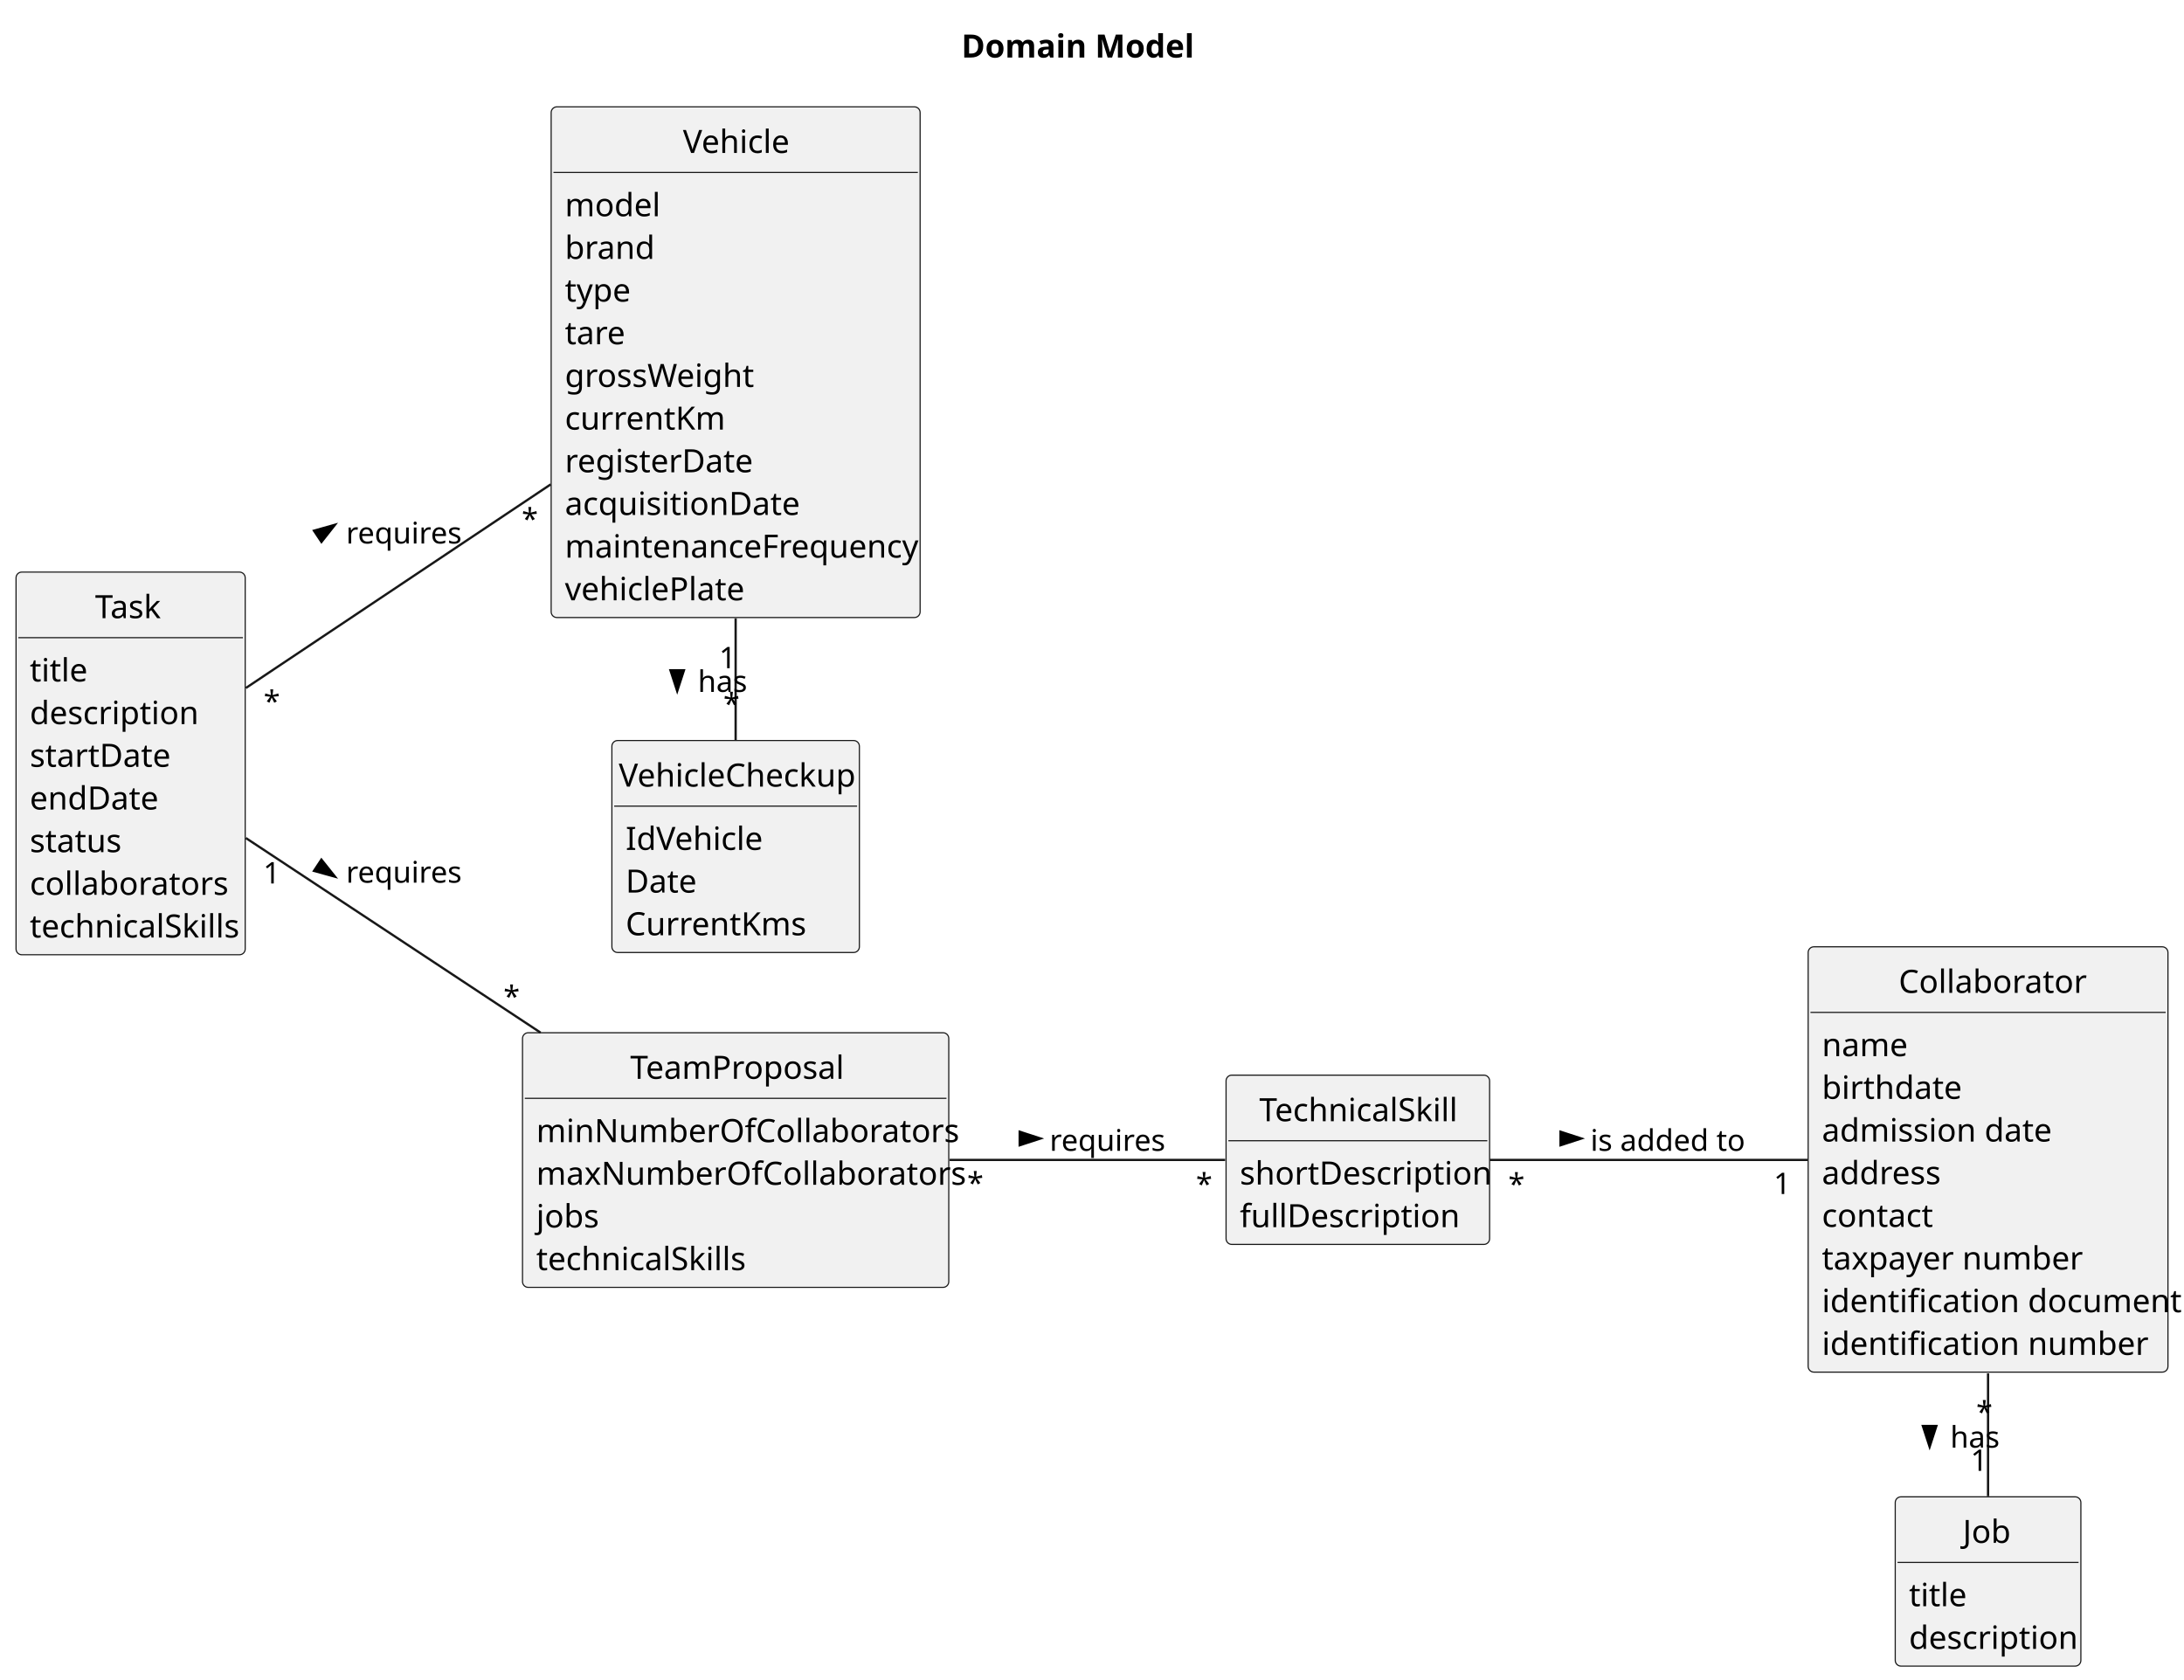
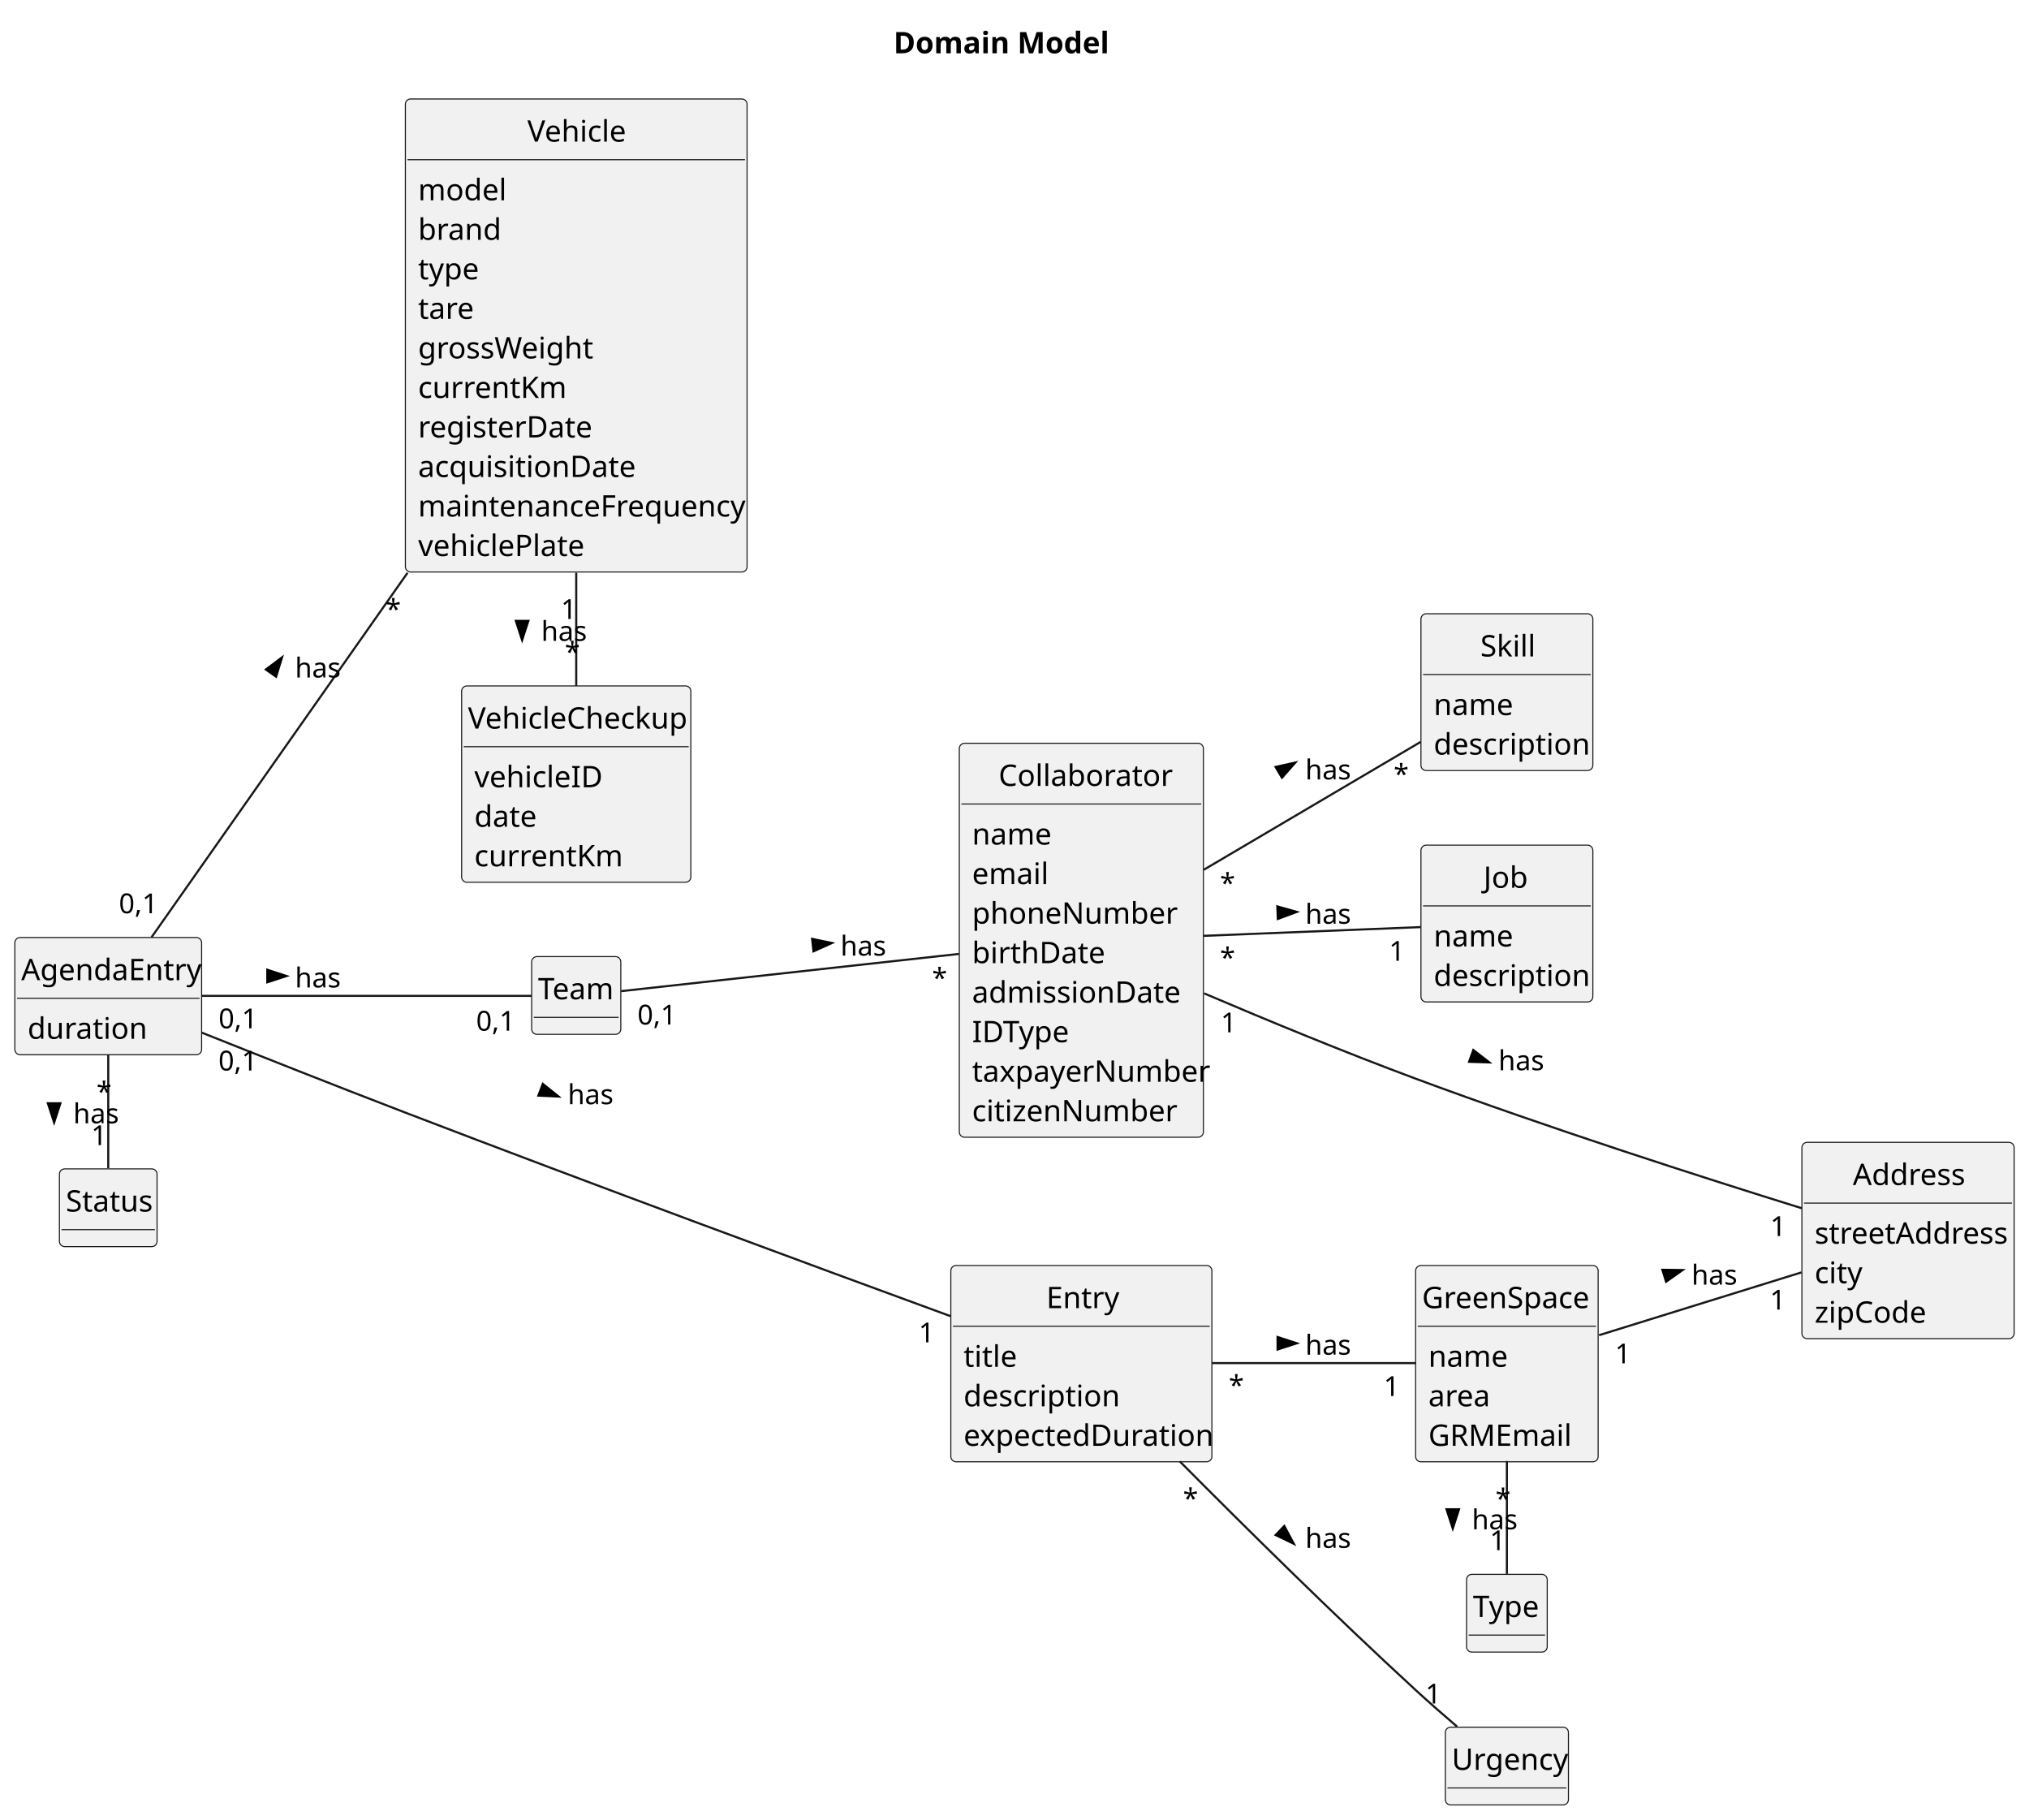
- <svg xmlns="http://www.w3.org/2000/svg" contentStyleType="text/css" height="733px" preserveAspectRatio="none" style="width:953px;height:733px;background:#FFFFFF;" version="1.1" viewBox="0 0 953 733" width="953px" zoomAndPan="magnify">
+ <svg xmlns="http://www.w3.org/2000/svg" contentStyleType="text/css" height="857px" preserveAspectRatio="none" style="width:956px;height:857px;background:#FFFFFF;" version="1.1" viewBox="0 0 956 857" width="956px" zoomAndPan="magnify">
  <defs />
  <g>
-     <text fill="#000000" font-family="sans-serif" font-size="14" font-weight="bold" lengthAdjust="spacing" textLength="100" x="419.5" y="25.107">Domain Model</text>
+     <text fill="#000000" font-family="sans-serif" font-size="14" font-weight="bold" lengthAdjust="spacing" textLength="100" x="421" y="25.107">Domain Model</text>
+     <g id="elem_Team">
+       <rect codeLine="13" fill="#F1F1F1" height="36.621" id="Team" rx="2.5" ry="2.5" style="stroke:#181818;stroke-width:0.5;" width="42" x="250.5" y="450.621" />
+       <text fill="#000000" font-family="sans-serif" font-size="14" lengthAdjust="spacing" textLength="36" x="253.5" y="470.728">Team</text>
+       <line style="stroke:#181818;stroke-width:0.5;" x1="251.5" x2="291.5" y1="479.242" y2="479.242" />
+     </g>
+     <g id="elem_Skill">
+       <rect codeLine="16" fill="#F1F1F1" height="73.863" id="Skill" rx="2.5" ry="2.5" style="stroke:#181818;stroke-width:0.5;" width="81" x="669.5" y="289.121" />
+       <text fill="#000000" font-family="sans-serif" font-size="14" lengthAdjust="spacing" textLength="25" x="697.5" y="309.228">Skill</text>
+       <line style="stroke:#181818;stroke-width:0.5;" x1="670.5" x2="749.5" y1="317.742" y2="317.742" />
+       <text fill="#000000" font-family="sans-serif" font-size="14" lengthAdjust="spacing" textLength="35" x="675.5" y="336.85">name</text>
+       <text fill="#000000" font-family="sans-serif" font-size="14" lengthAdjust="spacing" textLength="69" x="675.5" y="355.471">description</text>
+     </g>
+     <g id="elem_Job">
+       <rect codeLine="21" fill="#F1F1F1" height="73.863" id="Job" rx="2.5" ry="2.5" style="stroke:#181818;stroke-width:0.5;" width="81" x="669.5" y="398.121" />
+       <text fill="#000000" font-family="sans-serif" font-size="14" lengthAdjust="spacing" textLength="22" x="699" y="418.228">Job</text>
+       <line style="stroke:#181818;stroke-width:0.5;" x1="670.5" x2="749.5" y1="426.742" y2="426.742" />
+       <text fill="#000000" font-family="sans-serif" font-size="14" lengthAdjust="spacing" textLength="35" x="675.5" y="445.85">name</text>
+       <text fill="#000000" font-family="sans-serif" font-size="14" lengthAdjust="spacing" textLength="69" x="675.5" y="464.471">description</text>
+     </g>
+     <g id="elem_Collaborator">
+       <rect codeLine="26" fill="#F1F1F1" height="185.59" id="Collaborator" rx="2.5" ry="2.5" style="stroke:#181818;stroke-width:0.5;" width="115" x="452" y="350.121" />
+       <text fill="#000000" font-family="sans-serif" font-size="14" lengthAdjust="spacing" textLength="78" x="470.5" y="370.228">Collaborator</text>
+       <line style="stroke:#181818;stroke-width:0.5;" x1="453" x2="566" y1="378.742" y2="378.742" />
+       <text fill="#000000" font-family="sans-serif" font-size="14" lengthAdjust="spacing" textLength="35" x="458" y="397.85">name</text>
+       <text fill="#000000" font-family="sans-serif" font-size="14" lengthAdjust="spacing" textLength="33" x="458" y="416.471">email</text>
+       <text fill="#000000" font-family="sans-serif" font-size="14" lengthAdjust="spacing" textLength="89" x="458" y="435.092">phoneNumber</text>
+       <text fill="#000000" font-family="sans-serif" font-size="14" lengthAdjust="spacing" textLength="58" x="458" y="453.713">birthDate</text>
+       <text fill="#000000" font-family="sans-serif" font-size="14" lengthAdjust="spacing" textLength="93" x="458" y="472.334">admissionDate</text>
+       <text fill="#000000" font-family="sans-serif" font-size="14" lengthAdjust="spacing" textLength="45" x="458" y="490.955">IDType</text>
+       <text fill="#000000" font-family="sans-serif" font-size="14" lengthAdjust="spacing" textLength="103" x="458" y="509.576">taxpayerNumber</text>
+       <text fill="#000000" font-family="sans-serif" font-size="14" lengthAdjust="spacing" textLength="88" x="458" y="528.197">citizenNumber</text>
+     </g>
+     <g id="elem_Address">
+       <rect codeLine="38" fill="#F1F1F1" height="92.484" id="Address" rx="2.5" ry="2.5" style="stroke:#181818;stroke-width:0.5;" width="100" x="849" y="538.121" />
+       <text fill="#000000" font-family="sans-serif" font-size="14" lengthAdjust="spacing" textLength="52" x="873" y="558.229">Address</text>
+       <line style="stroke:#181818;stroke-width:0.5;" x1="850" x2="948" y1="566.742" y2="566.742" />
+       <text fill="#000000" font-family="sans-serif" font-size="14" lengthAdjust="spacing" textLength="88" x="855" y="585.85">streetAddress</text>
+       <text fill="#000000" font-family="sans-serif" font-size="14" lengthAdjust="spacing" textLength="21" x="855" y="604.471">city</text>
+       <text fill="#000000" font-family="sans-serif" font-size="14" lengthAdjust="spacing" textLength="51" x="855" y="623.092">zipCode</text>
+     </g>
    <g id="elem_VehicleCheckup">
-       <rect codeLine="14" fill="#F1F1F1" height="92.484" id="VehicleCheckup" rx="2.5" ry="2.5" style="stroke:#181818;stroke-width:0.5;" width="108" x="267" y="323.121" />
-       <text fill="#000000" font-family="sans-serif" font-size="14" lengthAdjust="spacing" textLength="102" x="270" y="343.228">VehicleCheckup</text>
-       <line style="stroke:#181818;stroke-width:0.5;" x1="268" x2="374" y1="351.742" y2="351.742" />
-       <text fill="#000000" font-family="sans-serif" font-size="14" lengthAdjust="spacing" textLength="57" x="273" y="370.85">IdVehicle</text>
-       <text fill="#000000" font-family="sans-serif" font-size="14" lengthAdjust="spacing" textLength="30" x="273" y="389.471">Date</text>
-       <text fill="#000000" font-family="sans-serif" font-size="14" lengthAdjust="spacing" textLength="75" x="273" y="408.092">CurrentKms</text>
-     </g>
-     <g id="elem_TechnicalSkill">
-       <rect codeLine="21" fill="#F1F1F1" height="73.863" id="TechnicalSkill" rx="2.5" ry="2.5" style="stroke:#181818;stroke-width:0.5;" width="115" x="535" y="469.121" />
-       <text fill="#000000" font-family="sans-serif" font-size="14" lengthAdjust="spacing" textLength="86" x="549.5" y="489.228">TechnicalSkill</text>
-       <line style="stroke:#181818;stroke-width:0.5;" x1="536" x2="649" y1="497.742" y2="497.742" />
-       <text fill="#000000" font-family="sans-serif" font-size="14" lengthAdjust="spacing" textLength="103" x="541" y="516.85">shortDescription</text>
-       <text fill="#000000" font-family="sans-serif" font-size="14" lengthAdjust="spacing" textLength="89" x="541" y="535.471">fullDescription</text>
-     </g>
-     <g id="elem_TeamProposal">
-       <rect codeLine="25" fill="#F1F1F1" height="111.106" id="TeamProposal" rx="2.5" ry="2.5" style="stroke:#181818;stroke-width:0.5;" width="186" x="228" y="450.621" />
-       <text fill="#000000" font-family="sans-serif" font-size="14" lengthAdjust="spacing" textLength="92" x="275" y="470.728">TeamProposal</text>
-       <line style="stroke:#181818;stroke-width:0.5;" x1="229" x2="413" y1="479.242" y2="479.242" />
-       <text fill="#000000" font-family="sans-serif" font-size="14" lengthAdjust="spacing" textLength="171" x="234" y="498.35">minNumberOfCollaborators</text>
-       <text fill="#000000" font-family="sans-serif" font-size="14" lengthAdjust="spacing" textLength="174" x="234" y="516.971">maxNumberOfCollaborators</text>
-       <text fill="#000000" font-family="sans-serif" font-size="14" lengthAdjust="spacing" textLength="26" x="234" y="535.592">jobs</text>
-       <text fill="#000000" font-family="sans-serif" font-size="14" lengthAdjust="spacing" textLength="88" x="234" y="554.213">technicalSkills</text>
-     </g>
-     <g id="elem_Task">
-       <rect codeLine="33" fill="#F1F1F1" height="166.969" id="Task" rx="2.5" ry="2.5" style="stroke:#181818;stroke-width:0.5;" width="100" x="7" y="249.621" />
-       <text fill="#000000" font-family="sans-serif" font-size="14" lengthAdjust="spacing" textLength="31" x="41.5" y="269.728">Task</text>
-       <line style="stroke:#181818;stroke-width:0.5;" x1="8" x2="106" y1="278.242" y2="278.242" />
-       <text fill="#000000" font-family="sans-serif" font-size="14" lengthAdjust="spacing" textLength="22" x="13" y="297.35">title</text>
-       <text fill="#000000" font-family="sans-serif" font-size="14" lengthAdjust="spacing" textLength="69" x="13" y="315.971">description</text>
-       <text fill="#000000" font-family="sans-serif" font-size="14" lengthAdjust="spacing" textLength="58" x="13" y="334.592">startDate</text>
-       <text fill="#000000" font-family="sans-serif" font-size="14" lengthAdjust="spacing" textLength="54" x="13" y="353.213">endDate</text>
-       <text fill="#000000" font-family="sans-serif" font-size="14" lengthAdjust="spacing" textLength="38" x="13" y="371.834">status</text>
-       <text fill="#000000" font-family="sans-serif" font-size="14" lengthAdjust="spacing" textLength="82" x="13" y="390.455">collaborators</text>
-       <text fill="#000000" font-family="sans-serif" font-size="14" lengthAdjust="spacing" textLength="88" x="13" y="409.076">technicalSkills</text>
+       <rect codeLine="44" fill="#F1F1F1" height="92.484" id="VehicleCheckup" rx="2.5" ry="2.5" style="stroke:#181818;stroke-width:0.5;" width="108" x="217.5" y="323.121" />
+       <text fill="#000000" font-family="sans-serif" font-size="14" lengthAdjust="spacing" textLength="102" x="220.5" y="343.228">VehicleCheckup</text>
+       <line style="stroke:#181818;stroke-width:0.5;" x1="218.5" x2="324.5" y1="351.742" y2="351.742" />
+       <text fill="#000000" font-family="sans-serif" font-size="14" lengthAdjust="spacing" textLength="57" x="223.5" y="370.85">vehicleID</text>
+       <text fill="#000000" font-family="sans-serif" font-size="14" lengthAdjust="spacing" textLength="28" x="223.5" y="389.471">date</text>
+       <text fill="#000000" font-family="sans-serif" font-size="14" lengthAdjust="spacing" textLength="65" x="223.5" y="408.092">currentKm</text>
    </g>
    <g id="elem_Vehicle">
-       <rect codeLine="44" fill="#F1F1F1" height="222.832" id="Vehicle" rx="2.5" ry="2.5" style="stroke:#181818;stroke-width:0.5;" width="161" x="240.5" y="46.621" />
-       <text fill="#000000" font-family="sans-serif" font-size="14" lengthAdjust="spacing" textLength="46" x="298" y="66.728">Vehicle</text>
-       <line style="stroke:#181818;stroke-width:0.5;" x1="241.5" x2="400.5" y1="75.242" y2="75.242" />
-       <text fill="#000000" font-family="sans-serif" font-size="14" lengthAdjust="spacing" textLength="38" x="246.5" y="94.35">model</text>
-       <text fill="#000000" font-family="sans-serif" font-size="14" lengthAdjust="spacing" textLength="37" x="246.5" y="112.971">brand</text>
-       <text fill="#000000" font-family="sans-serif" font-size="14" lengthAdjust="spacing" textLength="27" x="246.5" y="131.592">type</text>
-       <text fill="#000000" font-family="sans-serif" font-size="14" lengthAdjust="spacing" textLength="25" x="246.5" y="150.213">tare</text>
-       <text fill="#000000" font-family="sans-serif" font-size="14" lengthAdjust="spacing" textLength="79" x="246.5" y="168.834">grossWeight</text>
-       <text fill="#000000" font-family="sans-serif" font-size="14" lengthAdjust="spacing" textLength="65" x="246.5" y="187.455">currentKm</text>
-       <text fill="#000000" font-family="sans-serif" font-size="14" lengthAdjust="spacing" textLength="78" x="246.5" y="206.076">registerDate</text>
-       <text fill="#000000" font-family="sans-serif" font-size="14" lengthAdjust="spacing" textLength="97" x="246.5" y="224.697">acquisitionDate</text>
-       <text fill="#000000" font-family="sans-serif" font-size="14" lengthAdjust="spacing" textLength="149" x="246.5" y="243.318">maintenanceFrequency</text>
-       <text fill="#000000" font-family="sans-serif" font-size="14" lengthAdjust="spacing" textLength="76" x="246.5" y="261.94">vehiclePlate</text>
+       <rect codeLine="50" fill="#F1F1F1" height="222.832" id="Vehicle" rx="2.5" ry="2.5" style="stroke:#181818;stroke-width:0.5;" width="161" x="191" y="46.621" />
+       <text fill="#000000" font-family="sans-serif" font-size="14" lengthAdjust="spacing" textLength="46" x="248.5" y="66.728">Vehicle</text>
+       <line style="stroke:#181818;stroke-width:0.5;" x1="192" x2="351" y1="75.242" y2="75.242" />
+       <text fill="#000000" font-family="sans-serif" font-size="14" lengthAdjust="spacing" textLength="38" x="197" y="94.35">model</text>
+       <text fill="#000000" font-family="sans-serif" font-size="14" lengthAdjust="spacing" textLength="37" x="197" y="112.971">brand</text>
+       <text fill="#000000" font-family="sans-serif" font-size="14" lengthAdjust="spacing" textLength="27" x="197" y="131.592">type</text>
+       <text fill="#000000" font-family="sans-serif" font-size="14" lengthAdjust="spacing" textLength="25" x="197" y="150.213">tare</text>
+       <text fill="#000000" font-family="sans-serif" font-size="14" lengthAdjust="spacing" textLength="79" x="197" y="168.834">grossWeight</text>
+       <text fill="#000000" font-family="sans-serif" font-size="14" lengthAdjust="spacing" textLength="65" x="197" y="187.455">currentKm</text>
+       <text fill="#000000" font-family="sans-serif" font-size="14" lengthAdjust="spacing" textLength="78" x="197" y="206.076">registerDate</text>
+       <text fill="#000000" font-family="sans-serif" font-size="14" lengthAdjust="spacing" textLength="97" x="197" y="224.697">acquisitionDate</text>
+       <text fill="#000000" font-family="sans-serif" font-size="14" lengthAdjust="spacing" textLength="149" x="197" y="243.318">maintenanceFrequency</text>
+       <text fill="#000000" font-family="sans-serif" font-size="14" lengthAdjust="spacing" textLength="76" x="197" y="261.94">vehiclePlate</text>
    </g>
-     <g id="elem_Job">
-       <rect codeLine="57" fill="#F1F1F1" height="73.863" id="Job" rx="2.5" ry="2.5" style="stroke:#181818;stroke-width:0.5;" width="81" x="827" y="653.121" />
-       <text fill="#000000" font-family="sans-serif" font-size="14" lengthAdjust="spacing" textLength="22" x="856.5" y="673.229">Job</text>
-       <line style="stroke:#181818;stroke-width:0.5;" x1="828" x2="907" y1="681.742" y2="681.742" />
-       <text fill="#000000" font-family="sans-serif" font-size="14" lengthAdjust="spacing" textLength="22" x="833" y="700.85">title</text>
-       <text fill="#000000" font-family="sans-serif" font-size="14" lengthAdjust="spacing" textLength="69" x="833" y="719.471">description</text>
+     <g id="elem_GreenSpace">
+       <rect codeLine="63" fill="#F1F1F1" height="92.484" id="GreenSpace" rx="2.5" ry="2.5" style="stroke:#181818;stroke-width:0.5;" width="86" x="667" y="596.121" />
+       <text fill="#000000" font-family="sans-serif" font-size="14" lengthAdjust="spacing" textLength="80" x="670" y="616.229">GreenSpace</text>
+       <line style="stroke:#181818;stroke-width:0.5;" x1="668" x2="752" y1="624.742" y2="624.742" />
+       <text fill="#000000" font-family="sans-serif" font-size="14" lengthAdjust="spacing" textLength="35" x="673" y="643.85">name</text>
+       <text fill="#000000" font-family="sans-serif" font-size="14" lengthAdjust="spacing" textLength="29" x="673" y="662.471">area</text>
+       <text fill="#000000" font-family="sans-serif" font-size="14" lengthAdjust="spacing" textLength="66" x="673" y="681.092">GRMEmail</text>
    </g>
-     <g id="elem_Collaborator">
-       <rect codeLine="62" fill="#F1F1F1" height="185.59" id="Collaborator" rx="2.5" ry="2.5" style="stroke:#181818;stroke-width:0.5;" width="157" x="789" y="413.121" />
-       <text fill="#000000" font-family="sans-serif" font-size="14" lengthAdjust="spacing" textLength="78" x="828.5" y="433.228">Collaborator</text>
-       <line style="stroke:#181818;stroke-width:0.5;" x1="790" x2="945" y1="441.742" y2="441.742" />
-       <text fill="#000000" font-family="sans-serif" font-size="14" lengthAdjust="spacing" textLength="35" x="795" y="460.85">name</text>
-       <text fill="#000000" font-family="sans-serif" font-size="14" lengthAdjust="spacing" textLength="56" x="795" y="479.471">birthdate</text>
-       <text fill="#000000" font-family="sans-serif" font-size="14" lengthAdjust="spacing" textLength="95" x="795" y="498.092">admission date</text>
-       <text fill="#000000" font-family="sans-serif" font-size="14" lengthAdjust="spacing" textLength="51" x="795" y="516.713">address</text>
-       <text fill="#000000" font-family="sans-serif" font-size="14" lengthAdjust="spacing" textLength="46" x="795" y="535.334">contact</text>
-       <text fill="#000000" font-family="sans-serif" font-size="14" lengthAdjust="spacing" textLength="106" x="795" y="553.955">taxpayer number</text>
-       <text fill="#000000" font-family="sans-serif" font-size="14" lengthAdjust="spacing" textLength="145" x="795" y="572.576">identification document</text>
-       <text fill="#000000" font-family="sans-serif" font-size="14" lengthAdjust="spacing" textLength="131" x="795" y="591.197">identification number</text>
+     <g id="elem_AgendaEntry">
+       <rect codeLine="69" fill="#F1F1F1" height="55.242" id="AgendaEntry" rx="2.5" ry="2.5" style="stroke:#181818;stroke-width:0.5;" width="88" x="7" y="441.621" />
+       <text fill="#000000" font-family="sans-serif" font-size="14" lengthAdjust="spacing" textLength="82" x="10" y="461.728">AgendaEntry</text>
+       <line style="stroke:#181818;stroke-width:0.5;" x1="8" x2="94" y1="470.242" y2="470.242" />
+       <text fill="#000000" font-family="sans-serif" font-size="14" lengthAdjust="spacing" textLength="52" x="13" y="489.35">duration</text>
    </g>
-     <g id="link_Task_Vehicle">
-       <path codeLine="73" d="M107.28,300.201 C144.71,275.201 196.96,240.311 240.3,211.351 " fill="none" id="Task-Vehicle" style="stroke:#181818;stroke-width:1.0;" />
-       <polygon fill="#000000" points="146.158,228.989,137.004,231.57,140.269,236.457,146.158,228.989" style="stroke:#000000;stroke-width:1.0;" />
-       <text fill="#000000" font-family="sans-serif" font-size="13" lengthAdjust="spacing" textLength="46" x="151" y="237.149">requires</text>
-       <text fill="#000000" font-family="sans-serif" font-size="13" lengthAdjust="spacing" textLength="5" x="115.032" y="310.666">*</text>
-       <text fill="#000000" font-family="sans-serif" font-size="13" lengthAdjust="spacing" textLength="5" x="227.63" y="231.091">*</text>
+     <g id="elem_Entry">
+       <rect codeLine="74" fill="#F1F1F1" height="92.484" id="Entry" rx="2.5" ry="2.5" style="stroke:#181818;stroke-width:0.5;" width="123" x="448" y="596.121" />
+       <text fill="#000000" font-family="sans-serif" font-size="14" lengthAdjust="spacing" textLength="33" x="493" y="616.229">Entry</text>
+       <line style="stroke:#181818;stroke-width:0.5;" x1="449" x2="570" y1="624.742" y2="624.742" />
+       <text fill="#000000" font-family="sans-serif" font-size="14" lengthAdjust="spacing" textLength="22" x="454" y="643.85">title</text>
+       <text fill="#000000" font-family="sans-serif" font-size="14" lengthAdjust="spacing" textLength="69" x="454" y="662.471">description</text>
+       <text fill="#000000" font-family="sans-serif" font-size="14" lengthAdjust="spacing" textLength="111" x="454" y="681.092">expectedDuration</text>
    </g>
-     <g id="link_Task_TeamProposal">
-       <path codeLine="75" d="M107.28,365.661 C143.45,389.541 193.46,422.561 235.9,450.591 " fill="none" id="Task-TeamProposal" style="stroke:#181818;stroke-width:1.0;" />
-       <polygon fill="#000000" points="146.172,382.522,140.244,375.085,137.005,379.99,146.172,382.522" style="stroke:#000000;stroke-width:1.0;" />
-       <text fill="#000000" font-family="sans-serif" font-size="13" lengthAdjust="spacing" textLength="46" x="151" y="385.149">requires</text>
-       <text fill="#000000" font-family="sans-serif" font-size="13" lengthAdjust="spacing" textLength="7" x="114.843" y="385.483">1</text>
-       <text fill="#000000" font-family="sans-serif" font-size="13" lengthAdjust="spacing" textLength="5" x="219.676" y="439.428">*</text>
+     <g id="elem_Type">
+       <rect fill="#F1F1F1" height="36.621" id="Type" rx="2.5" ry="2.5" style="stroke:#181818;stroke-width:0.5;" width="38" x="691" y="741.621" />
+       <text fill="#000000" font-family="sans-serif" font-size="14" lengthAdjust="spacing" textLength="32" x="694" y="761.729">Type</text>
+       <line style="stroke:#181818;stroke-width:0.5;" x1="692" x2="728" y1="770.242" y2="770.242" />
    </g>
-     <g id="link_TeamProposal_TechnicalSkill">
-       <path codeLine="77" d="M414.37,506.121 C454.29,506.121 499.74,506.121 534.6,506.121 " fill="none" id="TeamProposal-TechnicalSkill" style="stroke:#181818;stroke-width:1.0;" />
-       <polygon fill="#000000" points="454,496.767,444.955,493.828,444.955,499.705,454,496.767" style="stroke:#000000;stroke-width:1.0;" />
-       <text fill="#000000" font-family="sans-serif" font-size="13" lengthAdjust="spacing" textLength="46" x="458" y="502.149">requires</text>
-       <text fill="#000000" font-family="sans-serif" font-size="13" lengthAdjust="spacing" textLength="5" x="422.01" y="520.834">*</text>
-       <text fill="#000000" font-family="sans-serif" font-size="13" lengthAdjust="spacing" textLength="5" x="521.861" y="521.266">*</text>
+     <g id="elem_Urgency">
+       <rect fill="#F1F1F1" height="36.621" id="Urgency" rx="2.5" ry="2.5" style="stroke:#181818;stroke-width:0.5;" width="58" x="681" y="813.621" />
+       <text fill="#000000" font-family="sans-serif" font-size="14" lengthAdjust="spacing" textLength="52" x="684" y="833.729">Urgency</text>
+       <line style="stroke:#181818;stroke-width:0.5;" x1="682" x2="738" y1="842.242" y2="842.242" />
+     </g>
+     <g id="elem_Status">
+       <rect fill="#F1F1F1" height="36.621" id="Status" rx="2.5" ry="2.5" style="stroke:#181818;stroke-width:0.5;" width="46" x="28" y="550.621" />
+       <text fill="#000000" font-family="sans-serif" font-size="14" lengthAdjust="spacing" textLength="40" x="31" y="570.729">Status</text>
+       <line style="stroke:#181818;stroke-width:0.5;" x1="29" x2="73" y1="579.242" y2="579.242" />
+     </g>
+     <g id="link_Team_Collaborator">
+       <path codeLine="80" d="M292.62,466.901 C327.51,463.061 400.42,455.031 451.83,449.361 " fill="none" id="Team-Collaborator" style="stroke:#181818;stroke-width:1.0;" />
+       <polygon fill="#000000" points="391.97,444.219,382.657,442.288,383.301,448.131,391.97,444.219" style="stroke:#000000;stroke-width:1.0;" />
+       <text fill="#000000" font-family="sans-serif" font-size="13" lengthAdjust="spacing" textLength="21" x="396" y="450.149">has</text>
+       <text fill="#000000" font-family="sans-serif" font-size="13" lengthAdjust="spacing" textLength="18" x="300.338" y="482.625">0,1</text>
+       <text fill="#000000" font-family="sans-serif" font-size="13" lengthAdjust="spacing" textLength="5" x="439.121" y="465.323">*</text>
+     </g>
+     <g id="link_Collaborator_Address">
+       <path codeLine="81" d="M567.32,467.941 C596.84,480.521 633.63,495.721 667,508.121 C729.13,531.211 801.94,554.561 848.96,569.171 " fill="none" id="Collaborator-Address" style="stroke:#181818;stroke-width:1.0;" />
+       <polygon fill="#000000" points="701.705,500.458,694.187,494.633,692.199,500.164,701.705,500.458" style="stroke:#000000;stroke-width:1.0;" />
+       <text fill="#000000" font-family="sans-serif" font-size="13" lengthAdjust="spacing" textLength="21" x="706" y="504.149">has</text>
+       <text fill="#000000" font-family="sans-serif" font-size="13" lengthAdjust="spacing" textLength="7" x="575.177" y="486.284">1</text>
+       <text fill="#000000" font-family="sans-serif" font-size="13" lengthAdjust="spacing" textLength="7" x="834.096" y="582.238">1</text>
+     </g>
+     <g id="link_Collaborator_Job">
+       <path codeLine="82" d="M567.12,440.841 C599.78,439.521 640.04,437.901 669.32,436.721 " fill="none" id="Collaborator-Job" style="stroke:#181818;stroke-width:1.0;" />
+       <polygon fill="#000000" points="610.996,429.565,601.84,426.993,602.077,432.866,610.996,429.565" style="stroke:#000000;stroke-width:1.0;" />
+       <text fill="#000000" font-family="sans-serif" font-size="13" lengthAdjust="spacing" textLength="21" x="615" y="435.149">has</text>
+       <text fill="#000000" font-family="sans-serif" font-size="13" lengthAdjust="spacing" textLength="5" x="574.823" y="455.711">*</text>
+       <text fill="#000000" font-family="sans-serif" font-size="13" lengthAdjust="spacing" textLength="7" x="654.45" y="452.587">1</text>
+     </g>
+     <g id="link_Collaborator_Skill">
+       <path codeLine="83" d="M567.12,409.751 C599.78,390.501 640.04,366.771 669.32,349.511 " fill="none" id="Collaborator-Skill" style="stroke:#181818;stroke-width:1.0;" />
+       <polygon fill="#000000" points="610.307,359.228,601.023,361.289,604.008,366.353,610.307,359.228" style="stroke:#000000;stroke-width:1.0;" />
+       <text fill="#000000" font-family="sans-serif" font-size="13" lengthAdjust="spacing" textLength="21" x="615" y="367.149">has</text>
+       <text fill="#000000" font-family="sans-serif" font-size="13" lengthAdjust="spacing" textLength="5" x="574.823" y="420.638">*</text>
+       <text fill="#000000" font-family="sans-serif" font-size="13" lengthAdjust="spacing" textLength="5" x="656.629" y="369.258">*</text>
    </g>
    <g id="link_Vehicle_VehicleCheckup">
-       <path codeLine="81" d="M321,269.821 C321,288.641 321,307.191 321,323.081 " fill="none" id="Vehicle-VehicleCheckup" style="stroke:#181818;stroke-width:1.0;" />
-       <polygon fill="#000000" points="295.5,301.517,298.439,292.471,292.561,292.471,295.5,301.517" style="stroke:#000000;stroke-width:1.0;" />
-       <text fill="#000000" font-family="sans-serif" font-size="13" lengthAdjust="spacing" textLength="21" x="304.5" y="301.899">has</text>
-       <text fill="#000000" font-family="sans-serif" font-size="13" lengthAdjust="spacing" textLength="7" x="313.776" y="291.564">1</text>
-       <text fill="#000000" font-family="sans-serif" font-size="13" lengthAdjust="spacing" textLength="5" x="315.617" y="311.743">*</text>
+       <path codeLine="84" d="M271.5,269.821 C271.5,288.641 271.5,307.191 271.5,323.081 " fill="none" id="Vehicle-VehicleCheckup" style="stroke:#181818;stroke-width:1.0;" />
+       <polygon fill="#000000" points="246,301.517,248.939,292.471,243.061,292.471,246,301.517" style="stroke:#000000;stroke-width:1.0;" />
+       <text fill="#000000" font-family="sans-serif" font-size="13" lengthAdjust="spacing" textLength="21" x="255" y="301.899">has</text>
+       <text fill="#000000" font-family="sans-serif" font-size="13" lengthAdjust="spacing" textLength="7" x="264.276" y="291.564">1</text>
+       <text fill="#000000" font-family="sans-serif" font-size="13" lengthAdjust="spacing" textLength="5" x="266.117" y="311.743">*</text>
    </g>
-     <g id="link_TechnicalSkill_Collaborator">
-       <path codeLine="82" d="M650.07,506.121 C690.2,506.121 744.58,506.121 788.79,506.121 " fill="none" id="TechnicalSkill-Collaborator" style="stroke:#181818;stroke-width:1.0;" />
-       <polygon fill="#000000" points="690,496.767,680.955,493.828,680.955,499.705,690,496.767" style="stroke:#000000;stroke-width:1.0;" />
-       <text fill="#000000" font-family="sans-serif" font-size="13" lengthAdjust="spacing" textLength="64" x="694" y="502.149">is added to</text>
-       <text fill="#000000" font-family="sans-serif" font-size="13" lengthAdjust="spacing" textLength="5" x="658.142" y="521.32">*</text>
-       <text fill="#000000" font-family="sans-serif" font-size="13" lengthAdjust="spacing" textLength="7" x="773.954" y="520.993">1</text>
+     <g id="link_GreenSpace_Address">
+       <path codeLine="85" d="M753.43,628.961 C781.77,620.171 819.14,608.581 848.79,599.381 " fill="none" id="GreenSpace-Address" style="stroke:#181818;stroke-width:1.0;" />
+       <polygon fill="#000000" points="792.775,598.285,783.266,598.158,785.007,603.772,792.775,598.285" style="stroke:#000000;stroke-width:1.0;" />
+       <text fill="#000000" font-family="sans-serif" font-size="13" lengthAdjust="spacing" textLength="21" x="797" y="605.149">has</text>
+       <text fill="#000000" font-family="sans-serif" font-size="13" lengthAdjust="spacing" textLength="7" x="760.909" y="642.231">1</text>
+       <text fill="#000000" font-family="sans-serif" font-size="13" lengthAdjust="spacing" textLength="7" x="833.901" y="616.885">1</text>
    </g>
-     <g id="link_Collaborator_Job">
-       <path codeLine="83" d="M867.5,599.241 C867.5,618.271 867.5,637.241 867.5,652.881 " fill="none" id="Collaborator-Job" style="stroke:#181818;stroke-width:1.0;" />
-       <polygon fill="#000000" points="842,631.267,844.939,622.221,839.061,622.221,842,631.267" style="stroke:#000000;stroke-width:1.0;" />
-       <text fill="#000000" font-family="sans-serif" font-size="13" lengthAdjust="spacing" textLength="21" x="851" y="631.649">has</text>
-       <text fill="#000000" font-family="sans-serif" font-size="13" lengthAdjust="spacing" textLength="5" x="862.316" y="620.758">*</text>
-       <text fill="#000000" font-family="sans-serif" font-size="13" lengthAdjust="spacing" textLength="7" x="859.877" y="641.8">1</text>
+     <g id="link_GreenSpace_Type">
+       <path codeLine="86" d="M710,688.231 C710,706.781 710,727.131 710,741.421 " fill="none" id="GreenSpace-Type" style="stroke:#181818;stroke-width:1.0;" />
+       <polygon fill="#000000" points="684.5,720.017,687.439,710.971,681.561,710.971,684.5,720.017" style="stroke:#000000;stroke-width:1.0;" />
+       <text fill="#000000" font-family="sans-serif" font-size="13" lengthAdjust="spacing" textLength="21" x="693.5" y="720.399">has</text>
+       <text fill="#000000" font-family="sans-serif" font-size="13" lengthAdjust="spacing" textLength="5" x="704.617" y="710.607">*</text>
+       <text fill="#000000" font-family="sans-serif" font-size="13" lengthAdjust="spacing" textLength="7" x="701.928" y="730.222">1</text>
+     </g>
+     <g id="link_Entry_GreenSpace">
+       <path codeLine="87" d="M571.14,642.121 C602.15,642.121 639.12,642.121 666.96,642.121 " fill="none" id="Entry-GreenSpace" style="stroke:#181818;stroke-width:1.0;" />
+       <polygon fill="#000000" points="611,632.767,601.955,629.828,601.955,635.706,611,632.767" style="stroke:#000000;stroke-width:1.0;" />
+       <text fill="#000000" font-family="sans-serif" font-size="13" lengthAdjust="spacing" textLength="21" x="615" y="638.149">has</text>
+       <text fill="#000000" font-family="sans-serif" font-size="13" lengthAdjust="spacing" textLength="5" x="578.957" y="657.174">*</text>
+       <text fill="#000000" font-family="sans-serif" font-size="13" lengthAdjust="spacing" textLength="7" x="651.961" y="657.594">1</text>
+     </g>
+     <g id="link_Entry_Urgency">
+       <path codeLine="88" d="M555.92,688.451 C586.73,719.481 628.68,760.921 667,796.121 C673.22,801.841 680.13,807.881 686.52,813.341 " fill="none" id="Entry-Urgency" style="stroke:#181818;stroke-width:1.0;" />
+       <polygon fill="#000000" points="609.614,727.222,605.108,718.847,601.045,723.095,609.614,727.222" style="stroke:#000000;stroke-width:1.0;" />
+       <text fill="#000000" font-family="sans-serif" font-size="13" lengthAdjust="spacing" textLength="21" x="615" y="729.149">has</text>
+       <text fill="#000000" font-family="sans-serif" font-size="13" lengthAdjust="spacing" textLength="5" x="557.371" y="710.518">*</text>
+       <text fill="#000000" font-family="sans-serif" font-size="13" lengthAdjust="spacing" textLength="7" x="671.595" y="802.454">1</text>
+     </g>
+     <g id="link_AgendaEntry_Team">
+       <path codeLine="89" d="M95.17,469.121 C142.18,469.121 215.34,469.121 250.42,469.121 " fill="none" id="AgendaEntry-Team" style="stroke:#181818;stroke-width:1.0;" />
+       <polygon fill="#000000" points="135,459.767,125.955,456.828,125.955,462.705,135,459.767" style="stroke:#000000;stroke-width:1.0;" />
+       <text fill="#000000" font-family="sans-serif" font-size="13" lengthAdjust="spacing" textLength="21" x="139" y="465.149">has</text>
+       <text fill="#000000" font-family="sans-serif" font-size="13" lengthAdjust="spacing" textLength="18" x="102.979" y="484.401">0,1</text>
+       <text fill="#000000" font-family="sans-serif" font-size="13" lengthAdjust="spacing" textLength="18" x="224.336" y="485.524">0,1</text>
+     </g>
+     <g id="link_AgendaEntry_Vehicle">
+       <path codeLine="90" d="M71.39,441.521 C98.34,403.171 148.68,331.501 192.01,269.841 " fill="none" id="AgendaEntry-Vehicle" style="stroke:#181818;stroke-width:1.0;" />
+       <polygon fill="#000000" points="132.874,309.675,125.27,315.387,130.079,318.766,132.874,309.675" style="stroke:#000000;stroke-width:1.0;" />
+       <text fill="#000000" font-family="sans-serif" font-size="13" lengthAdjust="spacing" textLength="21" x="139" y="319.149">has</text>
+       <text fill="#000000" font-family="sans-serif" font-size="13" lengthAdjust="spacing" textLength="18" x="56.024" y="430.207">0,1</text>
+       <text fill="#000000" font-family="sans-serif" font-size="13" lengthAdjust="spacing" textLength="5" x="181.757" y="291.586">*</text>
+     </g>
+     <g id="link_AgendaEntry_Status">
+       <path codeLine="91" d="M51,496.921 C51,513.931 51,535.261 51,550.311 " fill="none" id="AgendaEntry-Status" style="stroke:#181818;stroke-width:1.0;" />
+       <polygon fill="#000000" points="25.5,528.767,28.439,519.721,22.561,519.721,25.5,528.767" style="stroke:#000000;stroke-width:1.0;" />
+       <text fill="#000000" font-family="sans-serif" font-size="13" lengthAdjust="spacing" textLength="21" x="34.5" y="529.149">has</text>
+       <text fill="#000000" font-family="sans-serif" font-size="13" lengthAdjust="spacing" textLength="5" x="45.453" y="518.895">*</text>
+       <text fill="#000000" font-family="sans-serif" font-size="13" lengthAdjust="spacing" textLength="7" x="42.972" y="539.415">1</text>
+     </g>
+     <g id="link_AgendaEntry_Entry">
+       <path codeLine="92" d="M95.11,486.451 C122.51,497.391 158.77,511.761 191,524.121 C280.08,558.291 383.78,596.551 447.79,619.981 " fill="none" id="AgendaEntry-Entry" style="stroke:#181818;stroke-width:1.0;" />
+       <polygon fill="#000000" points="263.176,516.537,255.758,510.586,253.676,516.083,263.176,516.537" style="stroke:#000000;stroke-width:1.0;" />
+       <text fill="#000000" font-family="sans-serif" font-size="13" lengthAdjust="spacing" textLength="21" x="267.5" y="520.149">has</text>
+       <text fill="#000000" font-family="sans-serif" font-size="13" lengthAdjust="spacing" textLength="18" x="102.91" y="504.277">0,1</text>
+       <text fill="#000000" font-family="sans-serif" font-size="13" lengthAdjust="spacing" textLength="7" x="432.842" y="632.335">1</text>
    </g>
  </g>
</svg>
